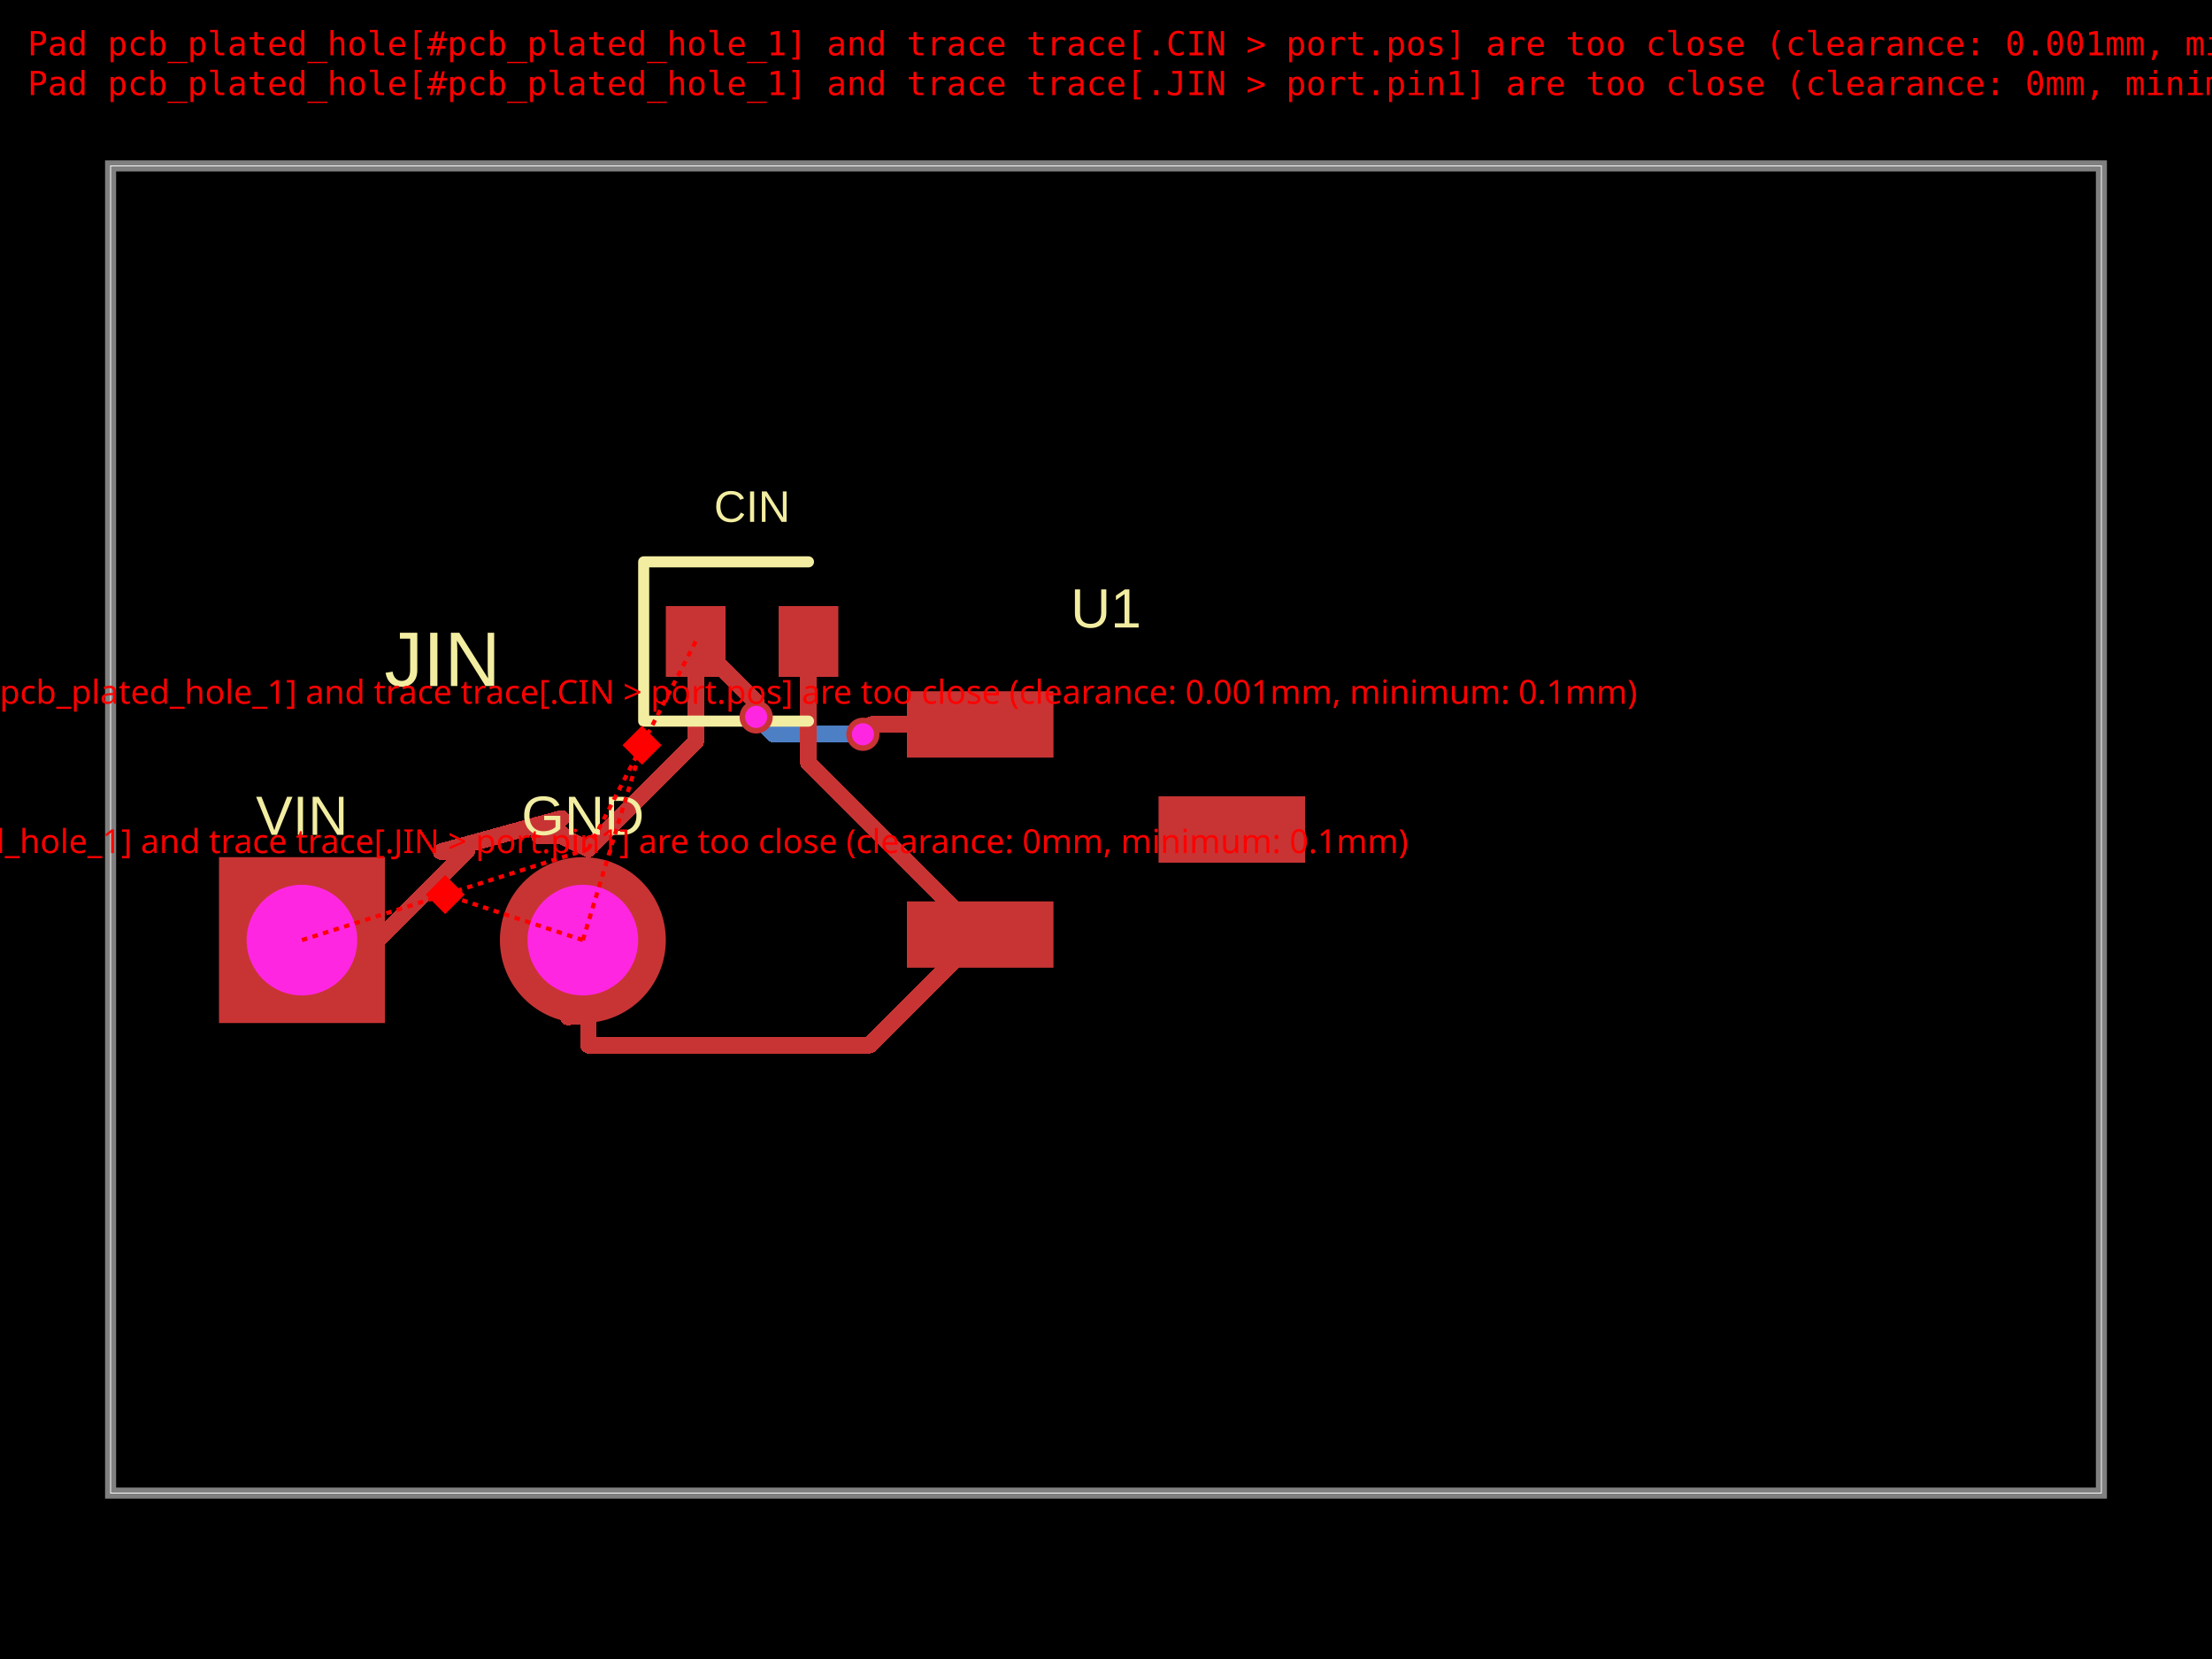
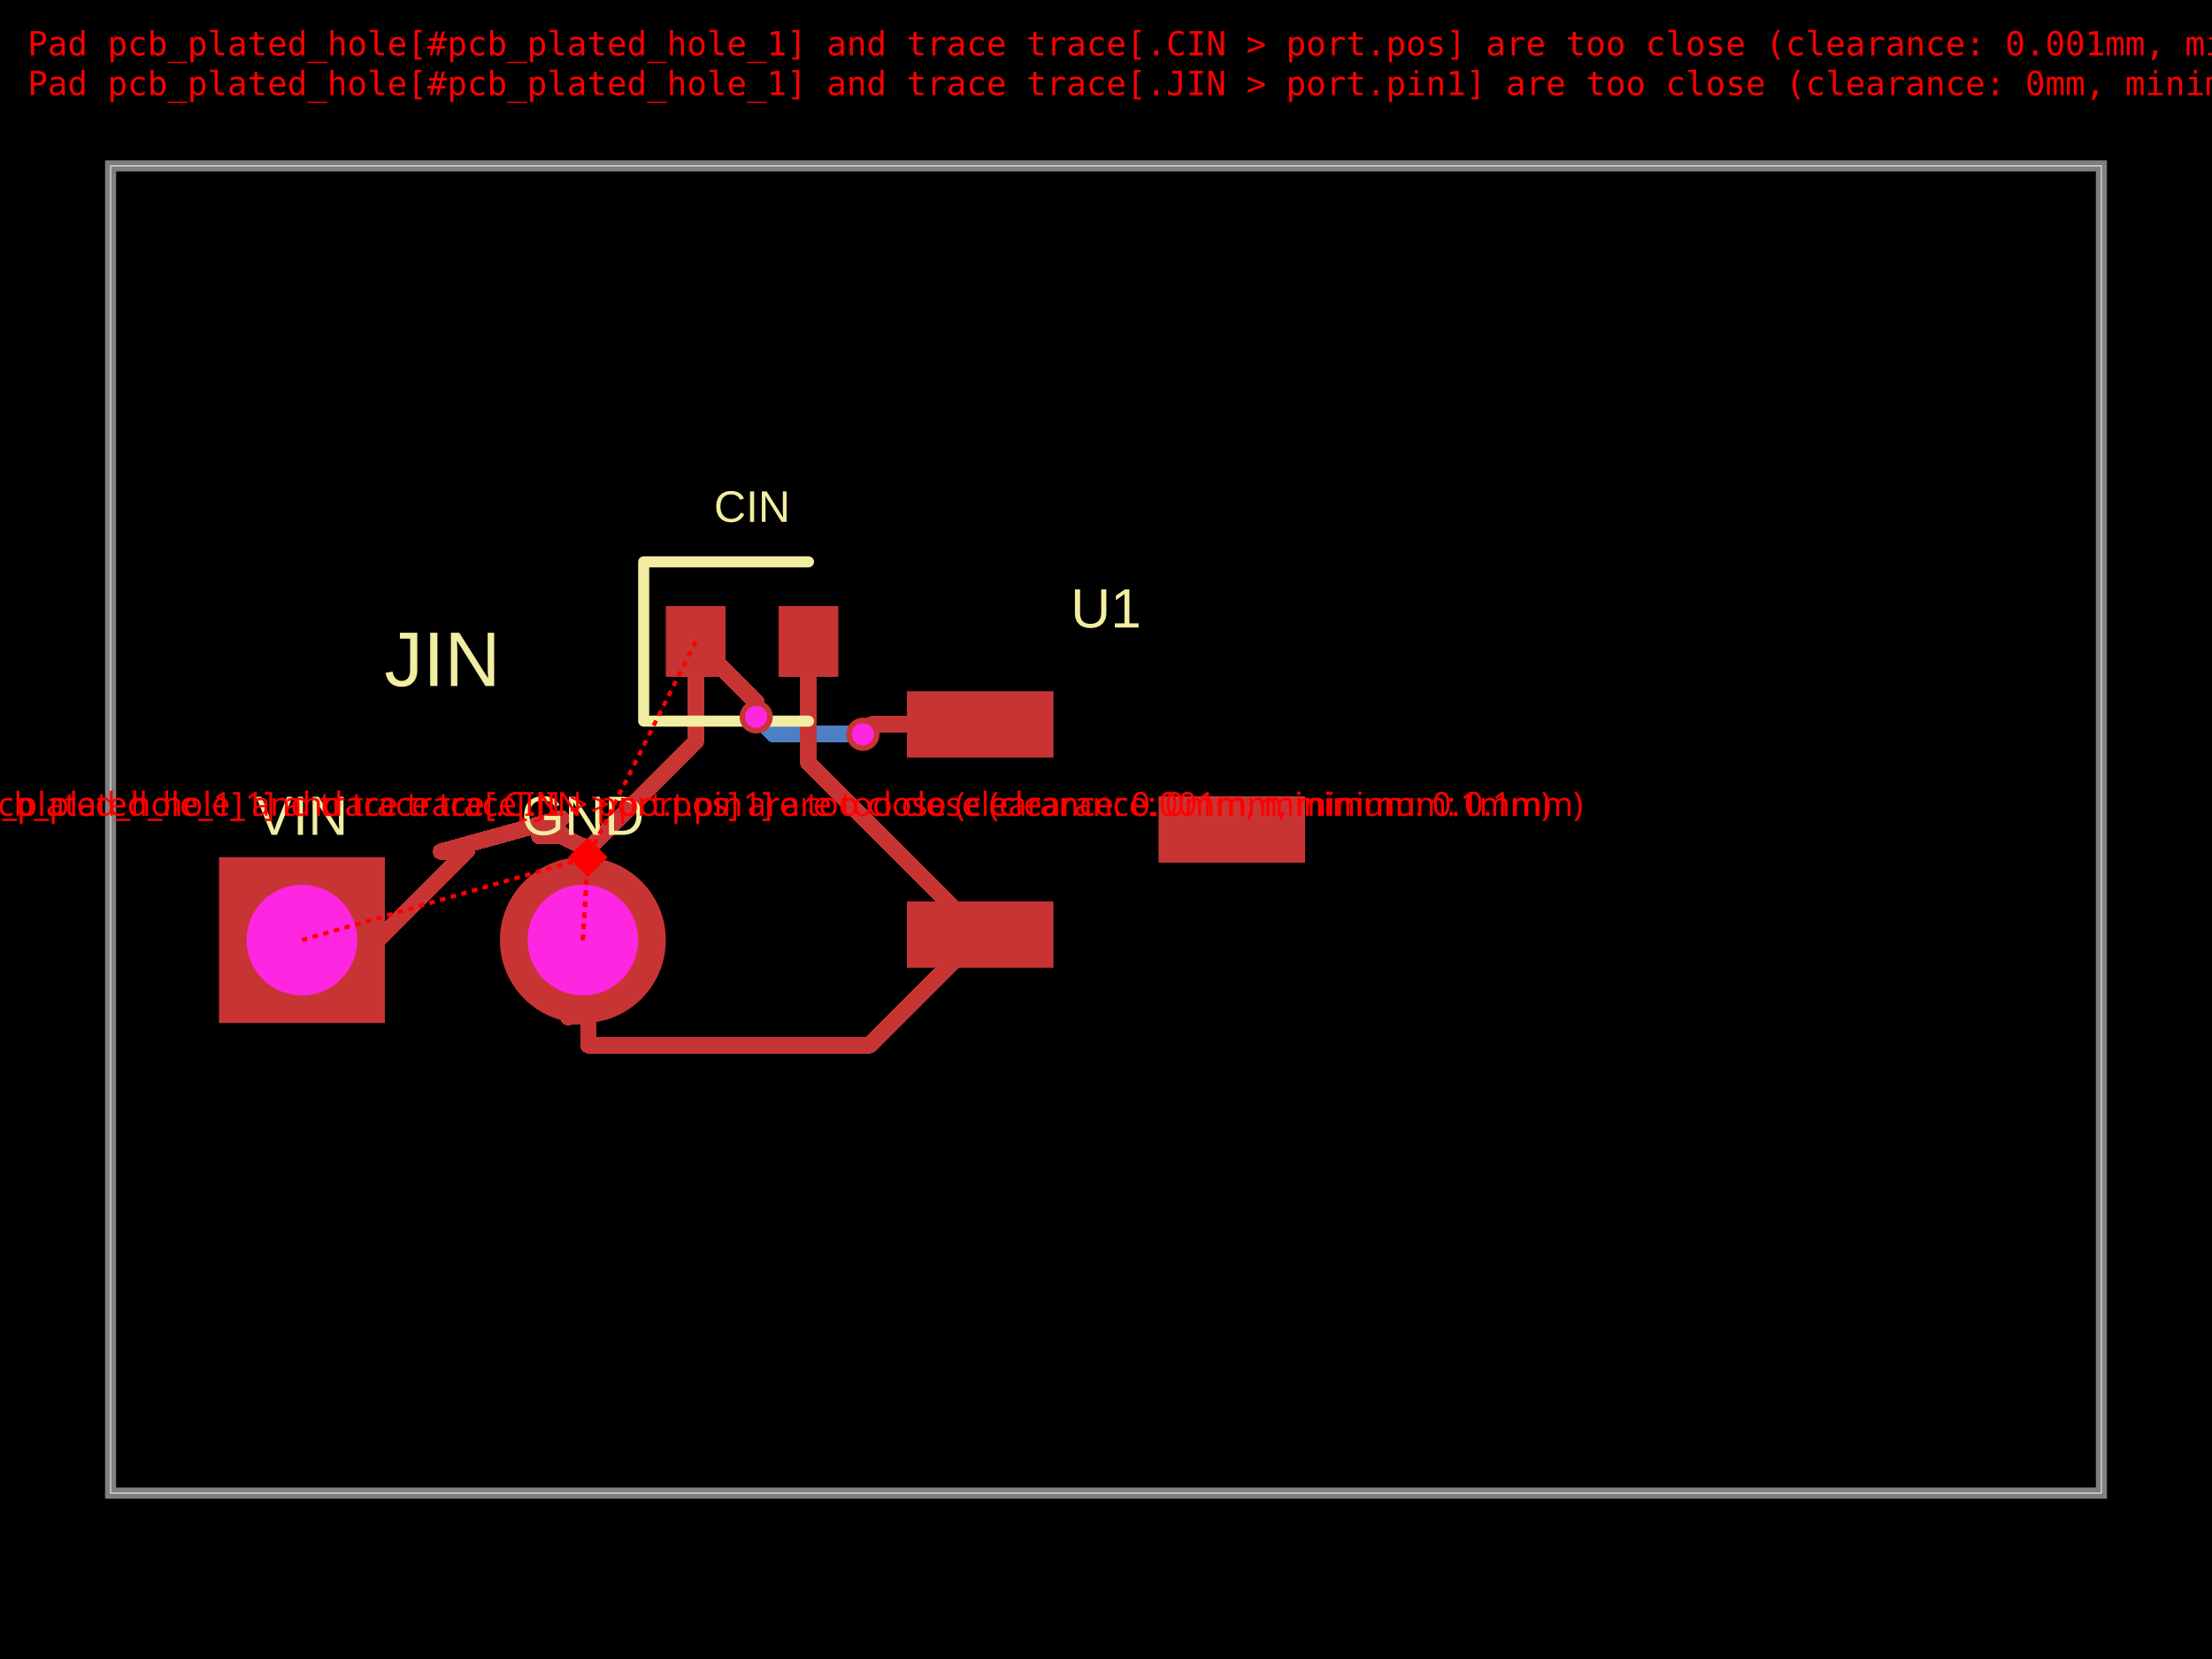
<svg xmlns="http://www.w3.org/2000/svg" width="800" height="600" data-software-used-string="@tscircuit/core@0.0.1287">
  <style />
  <rect class="boundary" x="0" y="0" fill="#000" width="800" height="600" data-type="pcb_background" data-pcb-layer="global" />
  <rect class="pcb-boundary" fill="none" stroke="#fff" stroke-width="0.3" x="40" y="60" width="720" height="480" data-type="pcb_boundary" data-pcb-layer="global" />
  <path class="pcb-board" d="M 40 540 L 760 540 L 760 60 L 40 60 Z" fill="none" stroke="rgba(255, 255, 255, 0.5)" stroke-width="4" data-type="pcb_board" data-pcb-layer="board" />
  <path class="pcb-trace" stroke="rgb(77, 127, 196)" fill="none" d="M 312.08 265.56 L 279.76 265.56" stroke-width="6" stroke-linecap="round" stroke-linejoin="round" shape-rendering="crispEdges" data-type="pcb_trace" data-pcb-layer="bottom" />
  <path class="pcb-trace" stroke="rgb(77, 127, 196)" fill="none" d="M 279.76 265.56 L 274.385 260.185" stroke-width="6" stroke-linecap="round" stroke-linejoin="round" shape-rendering="crispEdges" data-type="pcb_trace" data-pcb-layer="bottom" />
  <path class="pcb-trace" stroke="rgb(77, 127, 196)" fill="none" d="M 274.385 260.185 L 273.48 259.28" stroke-width="6" stroke-linecap="round" stroke-linejoin="round" shape-rendering="crispEdges" data-type="pcb_trace" data-pcb-layer="bottom" />
  <rect class="pcb-pad" fill="rgb(200, 52, 52)" x="328" y="250" width="53" height="24" data-type="pcb_smtpad" data-pcb-layer="top" data-pad-name="U1.VIN" />
  <rect class="pcb-pad" fill="rgb(200, 52, 52)" x="328" y="326" width="53" height="24" data-type="pcb_smtpad" data-pcb-layer="top" data-pad-name="U1.GND" />
  <rect class="pcb-pad" fill="rgb(200, 52, 52)" x="419" y="288" width="53" height="24" data-type="pcb_smtpad" data-pcb-layer="top" data-pad-name="U1.VOUT" />
  <rect class="pcb-pad" fill="rgb(200, 52, 52)" x="240.8" y="219.2" width="21.6" height="25.6" data-type="pcb_smtpad" data-pcb-layer="top" data-pad-name="CIN.pin1" />
  <rect class="pcb-pad" fill="rgb(200, 52, 52)" x="281.6" y="219.2" width="21.6" height="25.6" data-type="pcb_smtpad" data-pcb-layer="top" data-pad-name="CIN.pin2" />
  <path class="pcb-trace" stroke="rgb(200, 52, 52)" fill="none" d="M 292.4 232 L 292.4 275.88" stroke-width="6" stroke-linecap="round" stroke-linejoin="round" shape-rendering="crispEdges" data-type="pcb_trace" data-pcb-layer="top" />
  <path class="pcb-trace" stroke="rgb(200, 52, 52)" fill="none" d="M 292.4 275.88 L 354.52 338" stroke-width="6" stroke-linecap="round" stroke-linejoin="round" shape-rendering="crispEdges" data-type="pcb_trace" data-pcb-layer="top" />
  <path class="pcb-trace" stroke="rgb(200, 52, 52)" fill="none" d="M 212.8 378 L 314.52 378" stroke-width="6" stroke-linecap="round" stroke-linejoin="round" shape-rendering="crispEdges" data-type="pcb_trace" data-pcb-layer="top" />
  <path class="pcb-trace" stroke="rgb(200, 52, 52)" fill="none" d="M 314.52 378 L 354.52 338" stroke-width="6" stroke-linecap="round" stroke-linejoin="round" shape-rendering="crispEdges" data-type="pcb_trace" data-pcb-layer="top" />
  <path class="pcb-trace" stroke="rgb(200, 52, 52)" fill="none" d="M 251.6 232 L 251.6 268.24" stroke-width="6" stroke-linecap="round" stroke-linejoin="round" shape-rendering="crispEdges" data-type="pcb_trace" data-pcb-layer="top" />
  <path class="pcb-trace" stroke="rgb(200, 52, 52)" fill="none" d="M 251.6 268.24 L 212.8 307.04" stroke-width="6" stroke-linecap="round" stroke-linejoin="round" shape-rendering="crispEdges" data-type="pcb_trace" data-pcb-layer="top" />
  <path class="pcb-trace" stroke="rgb(200, 52, 52)" fill="none" d="M 354.5 262 L 315.322 262" stroke-width="6" stroke-linecap="round" stroke-linejoin="round" shape-rendering="crispEdges" data-type="pcb_trace" data-pcb-layer="top" />
  <path class="pcb-trace" stroke="rgb(200, 52, 52)" fill="none" d="M 315.322 262 L 314.743 262.579" stroke-width="6" stroke-linecap="round" stroke-linejoin="round" shape-rendering="crispEdges" data-type="pcb_trace" data-pcb-layer="top" />
  <path class="pcb-trace" stroke="rgb(200, 52, 52)" fill="none" d="M 314.743 262.579 L 314.743 262.897" stroke-width="6" stroke-linecap="round" stroke-linejoin="round" shape-rendering="crispEdges" data-type="pcb_trace" data-pcb-layer="top" />
  <path class="pcb-trace" stroke="rgb(200, 52, 52)" fill="none" d="M 314.743 262.897 L 312.08 265.56" stroke-width="6" stroke-linecap="round" stroke-linejoin="round" shape-rendering="crispEdges" data-type="pcb_trace" data-pcb-layer="top" />
  <path class="pcb-trace" stroke="rgb(200, 52, 52)" fill="none" d="M 273.48 259.28 L 273.48 253.88" stroke-width="6" stroke-linecap="round" stroke-linejoin="round" shape-rendering="crispEdges" data-type="pcb_trace" data-pcb-layer="top" />
  <path class="pcb-trace" stroke="rgb(200, 52, 52)" fill="none" d="M 273.48 253.88 L 251.6 232" stroke-width="6" stroke-linecap="round" stroke-linejoin="round" shape-rendering="crispEdges" data-type="pcb_trace" data-pcb-layer="top" />
  <path class="pcb-trace" stroke="rgb(200, 52, 52)" fill="none" d="M 210.8 340 L 210.8 362.398" stroke-width="6" stroke-linecap="round" stroke-linejoin="round" shape-rendering="crispEdges" data-type="pcb_trace" data-pcb-layer="top" />
  <path class="pcb-trace" stroke="rgb(200, 52, 52)" fill="none" d="M 210.8 362.398 L 205.427 367.771" stroke-width="6" stroke-linecap="round" stroke-linejoin="round" shape-rendering="crispEdges" data-type="pcb_trace" data-pcb-layer="top" />
  <path class="pcb-trace" stroke="rgb(200, 52, 52)" fill="none" d="M 205.427 367.771 L 212.799 367.39" stroke-width="6" stroke-linecap="round" stroke-linejoin="round" shape-rendering="crispEdges" data-type="pcb_trace" data-pcb-layer="top" />
  <path class="pcb-trace" stroke="rgb(200, 52, 52)" fill="none" d="M 212.799 367.39 L 212.8 378" stroke-width="6" stroke-linecap="round" stroke-linejoin="round" shape-rendering="crispEdges" data-type="pcb_trace" data-pcb-layer="top" />
  <path class="pcb-trace" stroke="rgb(200, 52, 52)" fill="none" d="M 109.2 340 L 136.636 340" stroke-width="6" stroke-linecap="round" stroke-linejoin="round" shape-rendering="crispEdges" data-type="pcb_trace" data-pcb-layer="top" />
  <path class="pcb-trace" stroke="rgb(200, 52, 52)" fill="none" d="M 136.636 340 L 168.85 307.786" stroke-width="6" stroke-linecap="round" stroke-linejoin="round" shape-rendering="crispEdges" data-type="pcb_trace" data-pcb-layer="top" />
  <path class="pcb-trace" stroke="rgb(200, 52, 52)" fill="none" d="M 168.85 307.786 L 159.486 308" stroke-width="6" stroke-linecap="round" stroke-linejoin="round" shape-rendering="crispEdges" data-type="pcb_trace" data-pcb-layer="top" />
  <path class="pcb-trace" stroke="rgb(200, 52, 52)" fill="none" d="M 159.486 308 L 203.063 295.97" stroke-width="6" stroke-linecap="round" stroke-linejoin="round" shape-rendering="crispEdges" data-type="pcb_trace" data-pcb-layer="top" />
  <path class="pcb-trace" stroke="rgb(200, 52, 52)" fill="none" d="M 203.063 295.97 L 197.946 300.506" stroke-width="6" stroke-linecap="round" stroke-linejoin="round" shape-rendering="crispEdges" data-type="pcb_trace" data-pcb-layer="top" />
  <path class="pcb-trace" stroke="rgb(200, 52, 52)" fill="none" d="M 197.946 300.506 L 197.145 300.506" stroke-width="6" stroke-linecap="round" stroke-linejoin="round" shape-rendering="crispEdges" data-type="pcb_trace" data-pcb-layer="top" />
  <path class="pcb-trace" stroke="rgb(200, 52, 52)" fill="none" d="M 197.145 300.506 L 195.104 302.4" stroke-width="6" stroke-linecap="round" stroke-linejoin="round" shape-rendering="crispEdges" data-type="pcb_trace" data-pcb-layer="top" />
  <path class="pcb-trace" stroke="rgb(200, 52, 52)" fill="none" d="M 195.104 302.4 L 202.424 302.4" stroke-width="6" stroke-linecap="round" stroke-linejoin="round" shape-rendering="crispEdges" data-type="pcb_trace" data-pcb-layer="top" />
  <path class="pcb-trace" stroke="rgb(200, 52, 52)" fill="none" d="M 202.424 302.4 L 203.079 301.588" stroke-width="6" stroke-linecap="round" stroke-linejoin="round" shape-rendering="crispEdges" data-type="pcb_trace" data-pcb-layer="top" />
  <path class="pcb-trace" stroke="rgb(200, 52, 52)" fill="none" d="M 203.079 301.588 L 203.079 302.4" stroke-width="6" stroke-linecap="round" stroke-linejoin="round" shape-rendering="crispEdges" data-type="pcb_trace" data-pcb-layer="top" />
  <path class="pcb-trace" stroke="rgb(200, 52, 52)" fill="none" d="M 203.079 302.4 L 212.8 307.057" stroke-width="6" stroke-linecap="round" stroke-linejoin="round" shape-rendering="crispEdges" data-type="pcb_trace" data-pcb-layer="top" />
  <text x="0" y="0" dx="0" dy="0" fill="#f2eda1" font-family="Arial, sans-serif" font-size="20" text-anchor="middle" dominant-baseline="central" transform="matrix(1,0,0,1,400,220)" class="pcb-silkscreen-text pcb-silkscreen-top" data-pcb-silkscreen-text-id="pcb_silkscreen_text_0" stroke="none" data-type="pcb_silkscreen_text" data-pcb-layer="top">U1</text>
  <path class="pcb-silkscreen pcb-silkscreen-top" d="M 292.4 203.2 L 232.8 203.2 L 232.8 260.8 L 292.4 260.8" fill="none" stroke="#f2eda1" stroke-width="4" stroke-linecap="round" stroke-linejoin="round" data-pcb-component-id="pcb_component_1" data-pcb-silkscreen-path-id="pcb_silkscreen_path_0" data-type="pcb_silkscreen_path" data-pcb-layer="top" />
  <text x="0" y="0" dx="0" dy="0" fill="#f2eda1" font-family="Arial, sans-serif" font-size="16" text-anchor="middle" dominant-baseline="central" transform="matrix(1,0,0,1,272,183.2)" class="pcb-silkscreen-text pcb-silkscreen-top" data-pcb-silkscreen-text-id="pcb_silkscreen_text_1" stroke="none" data-type="pcb_silkscreen_text" data-pcb-layer="top">CIN</text>
  <text x="0" y="0" dx="0" dy="0" fill="#f2eda1" font-family="Arial, sans-serif" font-size="20" text-anchor="middle" dominant-baseline="central" transform="matrix(1,0,0,1,109.2,295)" class="pcb-silkscreen-text pcb-silkscreen-top" data-pcb-silkscreen-text-id="pcb_silkscreen_text_2" stroke="none" data-type="pcb_silkscreen_text" data-pcb-layer="top">VIN</text>
  <text x="0" y="0" dx="0" dy="0" fill="#f2eda1" font-family="Arial, sans-serif" font-size="20" text-anchor="middle" dominant-baseline="central" transform="matrix(1,0,0,1,210.8,295)" class="pcb-silkscreen-text pcb-silkscreen-top" data-pcb-silkscreen-text-id="pcb_silkscreen_text_3" stroke="none" data-type="pcb_silkscreen_text" data-pcb-layer="top">GND</text>
  <text x="0" y="0" dx="0" dy="0" fill="#f2eda1" font-family="Arial, sans-serif" font-size="28" text-anchor="middle" dominant-baseline="central" transform="matrix(1,0,0,1,160,238.4)" class="pcb-silkscreen-text pcb-silkscreen-top" data-pcb-silkscreen-text-id="pcb_silkscreen_text_4" stroke="none" data-type="pcb_silkscreen_text" data-pcb-layer="top">JIN</text>
  <g data-type="pcb_plated_hole" data-pcb-layer="through" data-pad-name="JIN.VIN">
    <rect class="pcb-hole-outer-pad" fill="rgb(200, 52, 52)" x="79.2" y="310" width="60" height="60" data-type="pcb_plated_hole" data-pcb-layer="top" />
    <circle class="pcb-hole-inner" fill="#FF26E2" cx="109.2" cy="340" r="20" data-type="pcb_plated_hole_drill" data-pcb-layer="drill" />
  </g>
  <g data-type="pcb_plated_hole" data-pcb-layer="through" data-pad-name="JIN.GND">
    <circle class="pcb-hole-outer" fill="rgb(200, 52, 52)" cx="210.8" cy="340" r="30" data-type="pcb_plated_hole" data-pcb-layer="top" />
    <circle class="pcb-hole-inner" fill="#FF26E2" cx="210.8" cy="340" r="20" data-type="pcb_plated_hole_drill" data-pcb-layer="drill" />
  </g>
  <g data-type="pcb_via" data-pcb-layer="through">
    <circle class="pcb-hole-outer" fill="rgb(200, 52, 52)" cx="312.08" cy="265.56" r="6" data-type="pcb_via" data-pcb-layer="top" />
    <circle class="pcb-hole-inner" fill="#FF26E2" cx="312.08" cy="265.56" r="4" data-type="pcb_via" data-pcb-layer="drill" />
  </g>
  <g data-type="pcb_via" data-pcb-layer="through">
    <circle class="pcb-hole-outer" fill="rgb(200, 52, 52)" cx="273.48" cy="259.28" r="6" data-type="pcb_via" data-pcb-layer="top" />
    <circle class="pcb-hole-inner" fill="#FF26E2" cx="273.48" cy="259.28" r="4" data-type="pcb_via" data-pcb-layer="drill" />
  </g>
-   <line x1="251.6" y1="232" x2="232.2" y2="269.52" stroke="red" stroke-width="1.5" stroke-dasharray="2,2" data-error-reference="trace-start" data-type="pcb_pad_trace_clearance_error" data-pcb-layer="overlay" />
-   <line x1="212.8" y1="307.04" x2="232.2" y2="269.52" stroke="red" stroke-width="1.5" stroke-dasharray="2,2" data-error-reference="trace-end" data-type="pcb_pad_trace_clearance_error" data-pcb-layer="overlay" />
-   <line x1="210.8" y1="340" x2="232.2" y2="269.52" stroke="red" stroke-width="1.5" stroke-dasharray="2,2" data-error-reference="obstacle" data-type="pcb_pad_trace_clearance_error" data-pcb-layer="overlay" />
-   <rect x="227.2" y="264.52" width="10" height="10" fill="red" transform="rotate(45 232.2 269.52)" data-type="pcb_pad_trace_clearance_error" data-pcb-layer="overlay" />
-   <text x="232.2" y="254.52" fill="red" font-family="sans-serif" font-size="12" text-anchor="middle" data-type="pcb_pad_trace_clearance_error" data-pcb-layer="overlay">Pad pcb_plated_hole[#pcb_plated_hole_1] and trace trace[.CIN &gt; port.pos] are too close (clearance: 0.001mm, minimum: 0.1mm)</text>
-   <line x1="109.2" y1="340" x2="161" y2="323.529" stroke="red" stroke-width="1.5" stroke-dasharray="2,2" data-error-reference="trace-start" data-type="pcb_pad_trace_clearance_error" data-pcb-layer="overlay" />
-   <line x1="212.8" y1="307.057" x2="161" y2="323.529" stroke="red" stroke-width="1.5" stroke-dasharray="2,2" data-error-reference="trace-end" data-type="pcb_pad_trace_clearance_error" data-pcb-layer="overlay" />
-   <line x1="210.8" y1="340" x2="161" y2="323.529" stroke="red" stroke-width="1.5" stroke-dasharray="2,2" data-error-reference="obstacle" data-type="pcb_pad_trace_clearance_error" data-pcb-layer="overlay" />
-   <rect x="156" y="318.529" width="10" height="10" fill="red" transform="rotate(45 161 323.5287)" data-type="pcb_pad_trace_clearance_error" data-pcb-layer="overlay" />
-   <text x="161" y="308.529" fill="red" font-family="sans-serif" font-size="12" text-anchor="middle" data-type="pcb_pad_trace_clearance_error" data-pcb-layer="overlay">Pad pcb_plated_hole[#pcb_plated_hole_1] and trace trace[.JIN &gt; port.pin1] are too close (clearance: 0mm, minimum: 0.1mm)</text>
+   <line x1="251.6" y1="232" x2="212.618" y2="310.045" stroke="red" stroke-width="1.5" stroke-dasharray="2,2" data-error-reference="trace-start" data-type="pcb_pad_trace_clearance_error" data-pcb-layer="overlay" />
+   <line x1="212.8" y1="307.04" x2="212.618" y2="310.045" stroke="red" stroke-width="1.5" stroke-dasharray="2,2" data-error-reference="trace-end" data-type="pcb_pad_trace_clearance_error" data-pcb-layer="overlay" />
+   <line x1="210.8" y1="340" x2="212.618" y2="310.045" stroke="red" stroke-width="1.5" stroke-dasharray="2,2" data-error-reference="obstacle" data-type="pcb_pad_trace_clearance_error" data-pcb-layer="overlay" />
+   <rect x="207.618" y="305.045" width="10" height="10" fill="red" transform="rotate(45 212.6177 310.0448)" data-type="pcb_pad_trace_clearance_error" data-pcb-layer="overlay" />
+   <text x="212.618" y="295.045" fill="red" font-family="sans-serif" font-size="12" text-anchor="middle" data-type="pcb_pad_trace_clearance_error" data-pcb-layer="overlay">Pad pcb_plated_hole[#pcb_plated_hole_1] and trace trace[.CIN &gt; port.pos] are too close (clearance: 0.001mm, minimum: 0.1mm)</text>
+   <line x1="109.2" y1="340" x2="212.618" y2="310.054" stroke="red" stroke-width="1.5" stroke-dasharray="2,2" data-error-reference="trace-start" data-type="pcb_pad_trace_clearance_error" data-pcb-layer="overlay" />
+   <line x1="212.8" y1="307.057" x2="212.618" y2="310.054" stroke="red" stroke-width="1.5" stroke-dasharray="2,2" data-error-reference="trace-end" data-type="pcb_pad_trace_clearance_error" data-pcb-layer="overlay" />
+   <line x1="210.8" y1="340" x2="212.618" y2="310.054" stroke="red" stroke-width="1.5" stroke-dasharray="2,2" data-error-reference="obstacle" data-type="pcb_pad_trace_clearance_error" data-pcb-layer="overlay" />
+   <rect x="207.618" y="305.054" width="10" height="10" fill="red" transform="rotate(45 212.6181 310.0536)" data-type="pcb_pad_trace_clearance_error" data-pcb-layer="overlay" />
+   <text x="212.618" y="295.054" fill="red" font-family="sans-serif" font-size="12" text-anchor="middle" data-type="pcb_pad_trace_clearance_error" data-pcb-layer="overlay">Pad pcb_plated_hole[#pcb_plated_hole_1] and trace trace[.JIN &gt; port.pin1] are too close (clearance: 0mm, minimum: 0.1mm)</text>
  <text x="10" y="20" fill="red" font-family="monospace" font-size="12px" data-type="pcb_error_text_overlay" data-layer="global">
    <tspan x="10" dy="0">Pad pcb_plated_hole[#pcb_plated_hole_1] and trace trace[.CIN &gt; port.pos] are too close (clearance: 0.001mm, minimum: 0.1mm)</tspan>
    <tspan x="10" dy="1.2em">Pad pcb_plated_hole[#pcb_plated_hole_1] and trace trace[.JIN &gt; port.pin1] are too close (clearance: 0mm, minimum: 0.1mm)</tspan>
  </text>
</svg>
